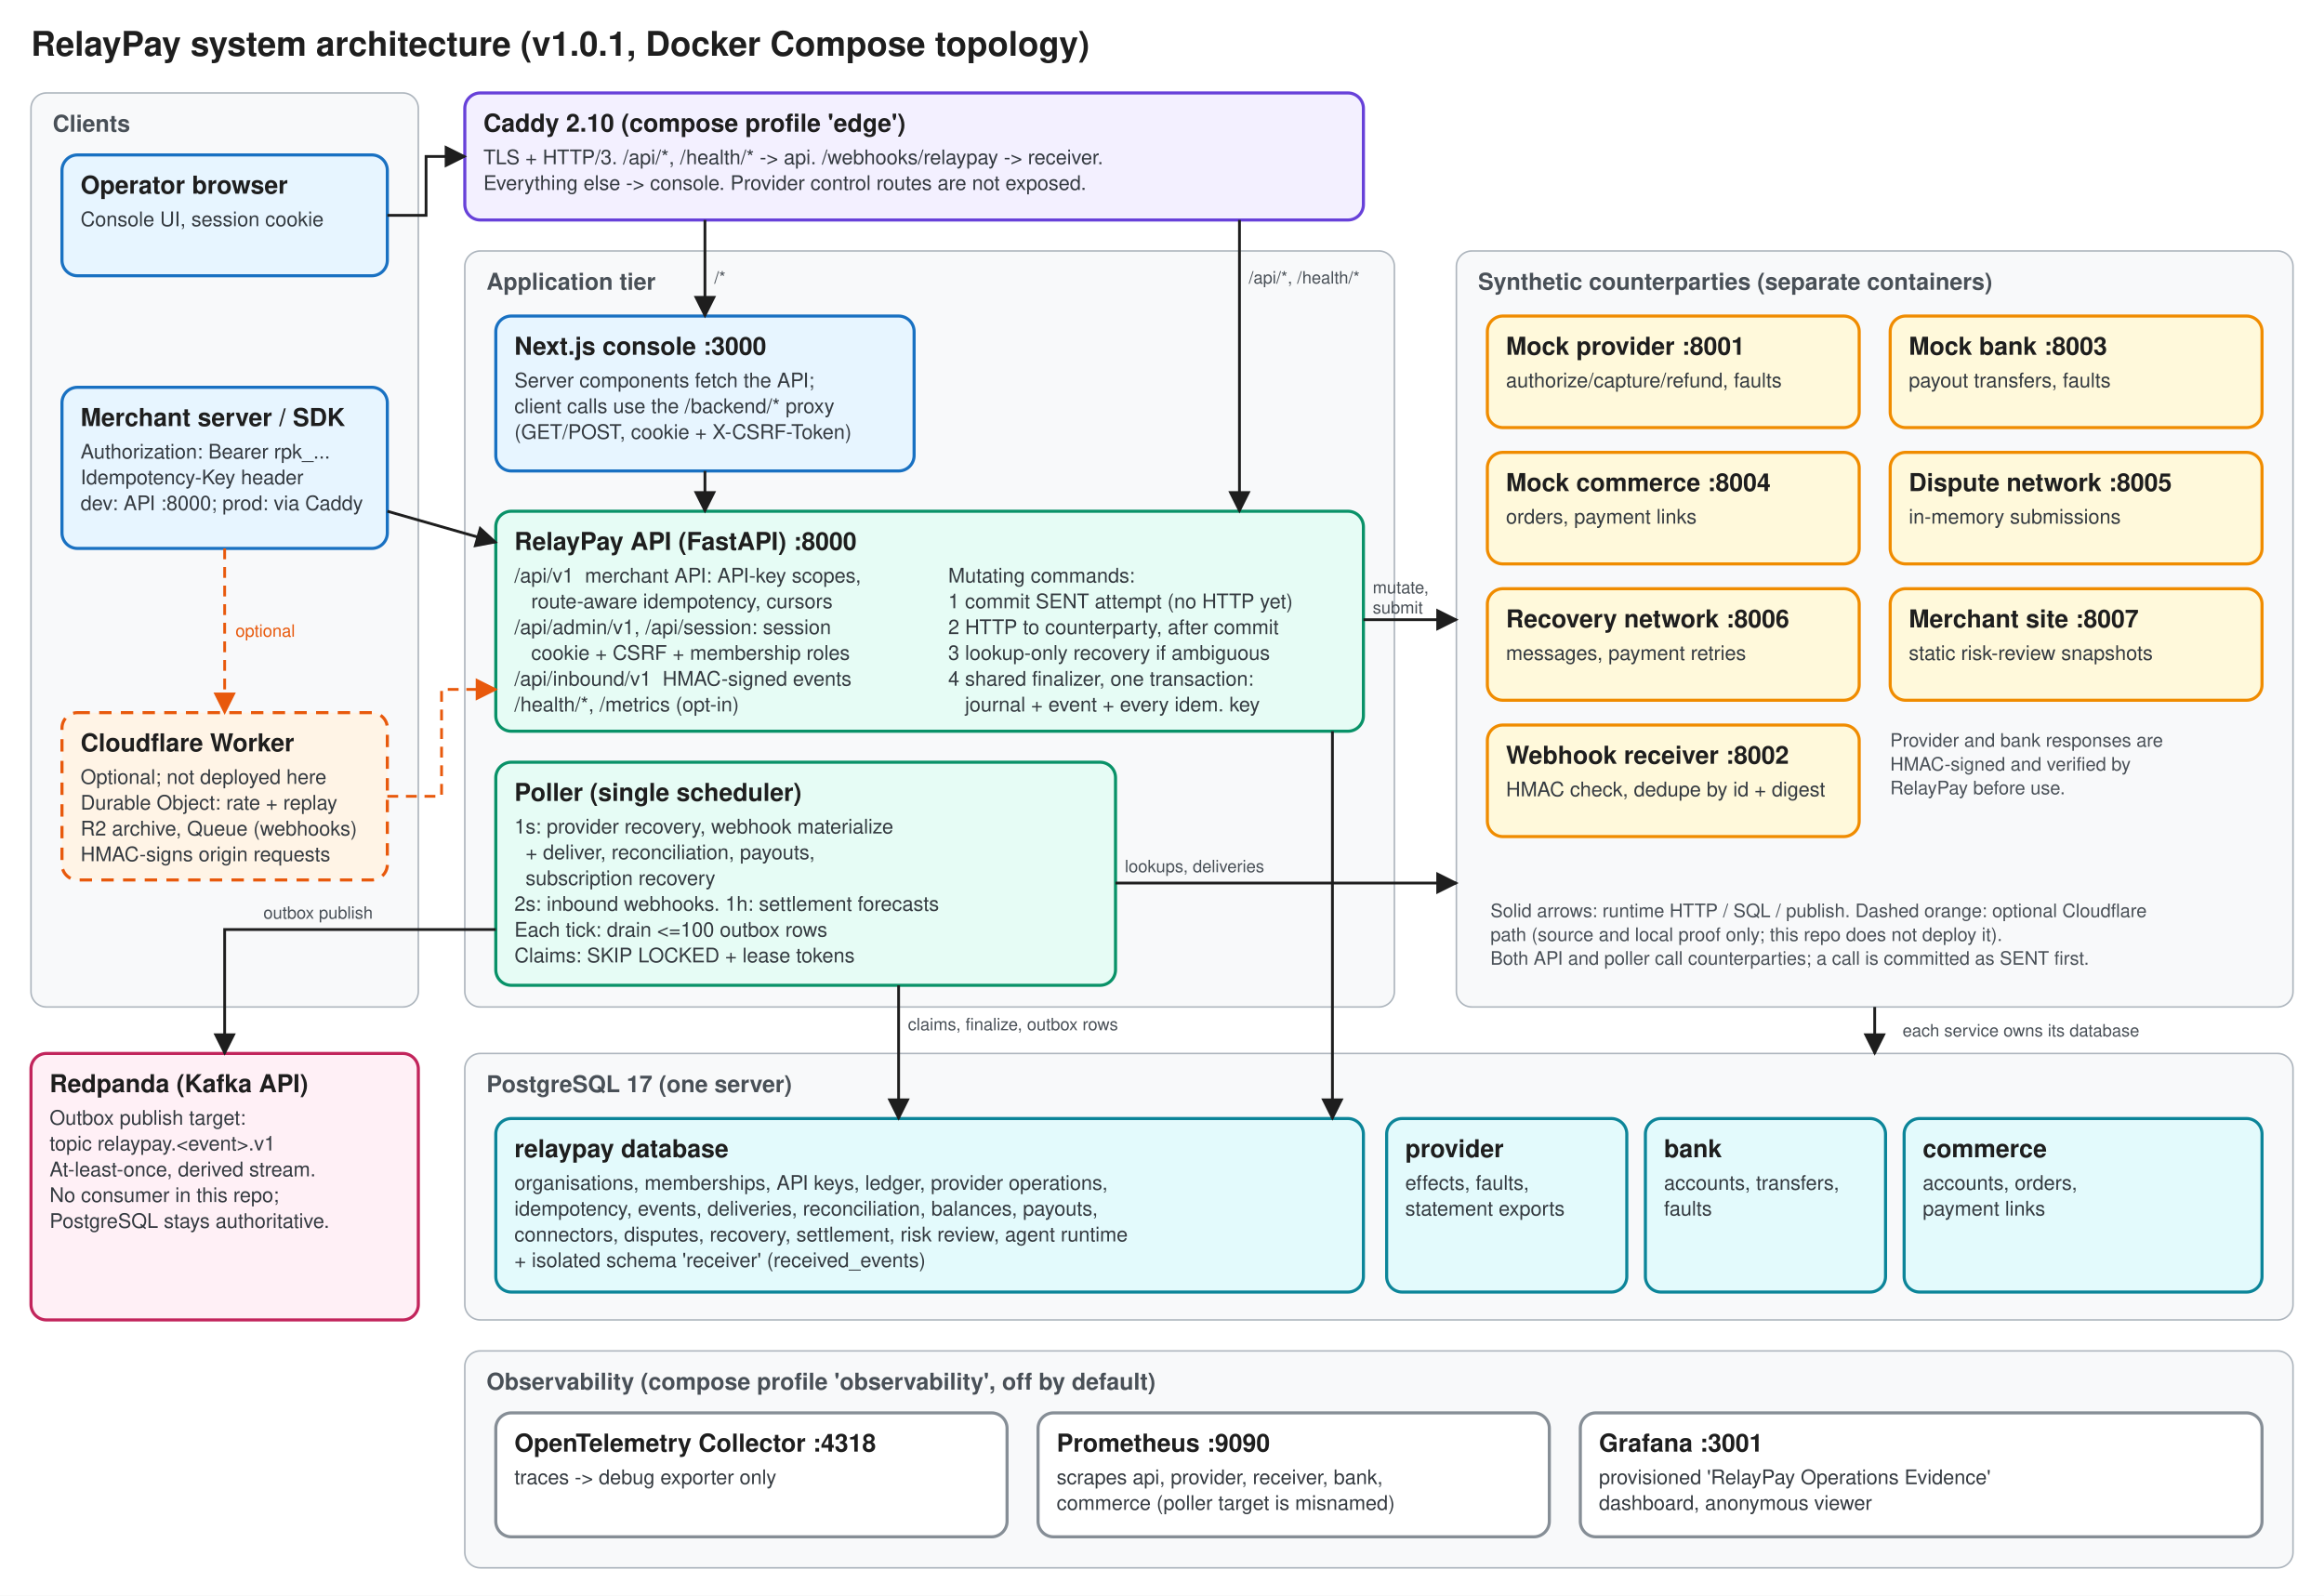
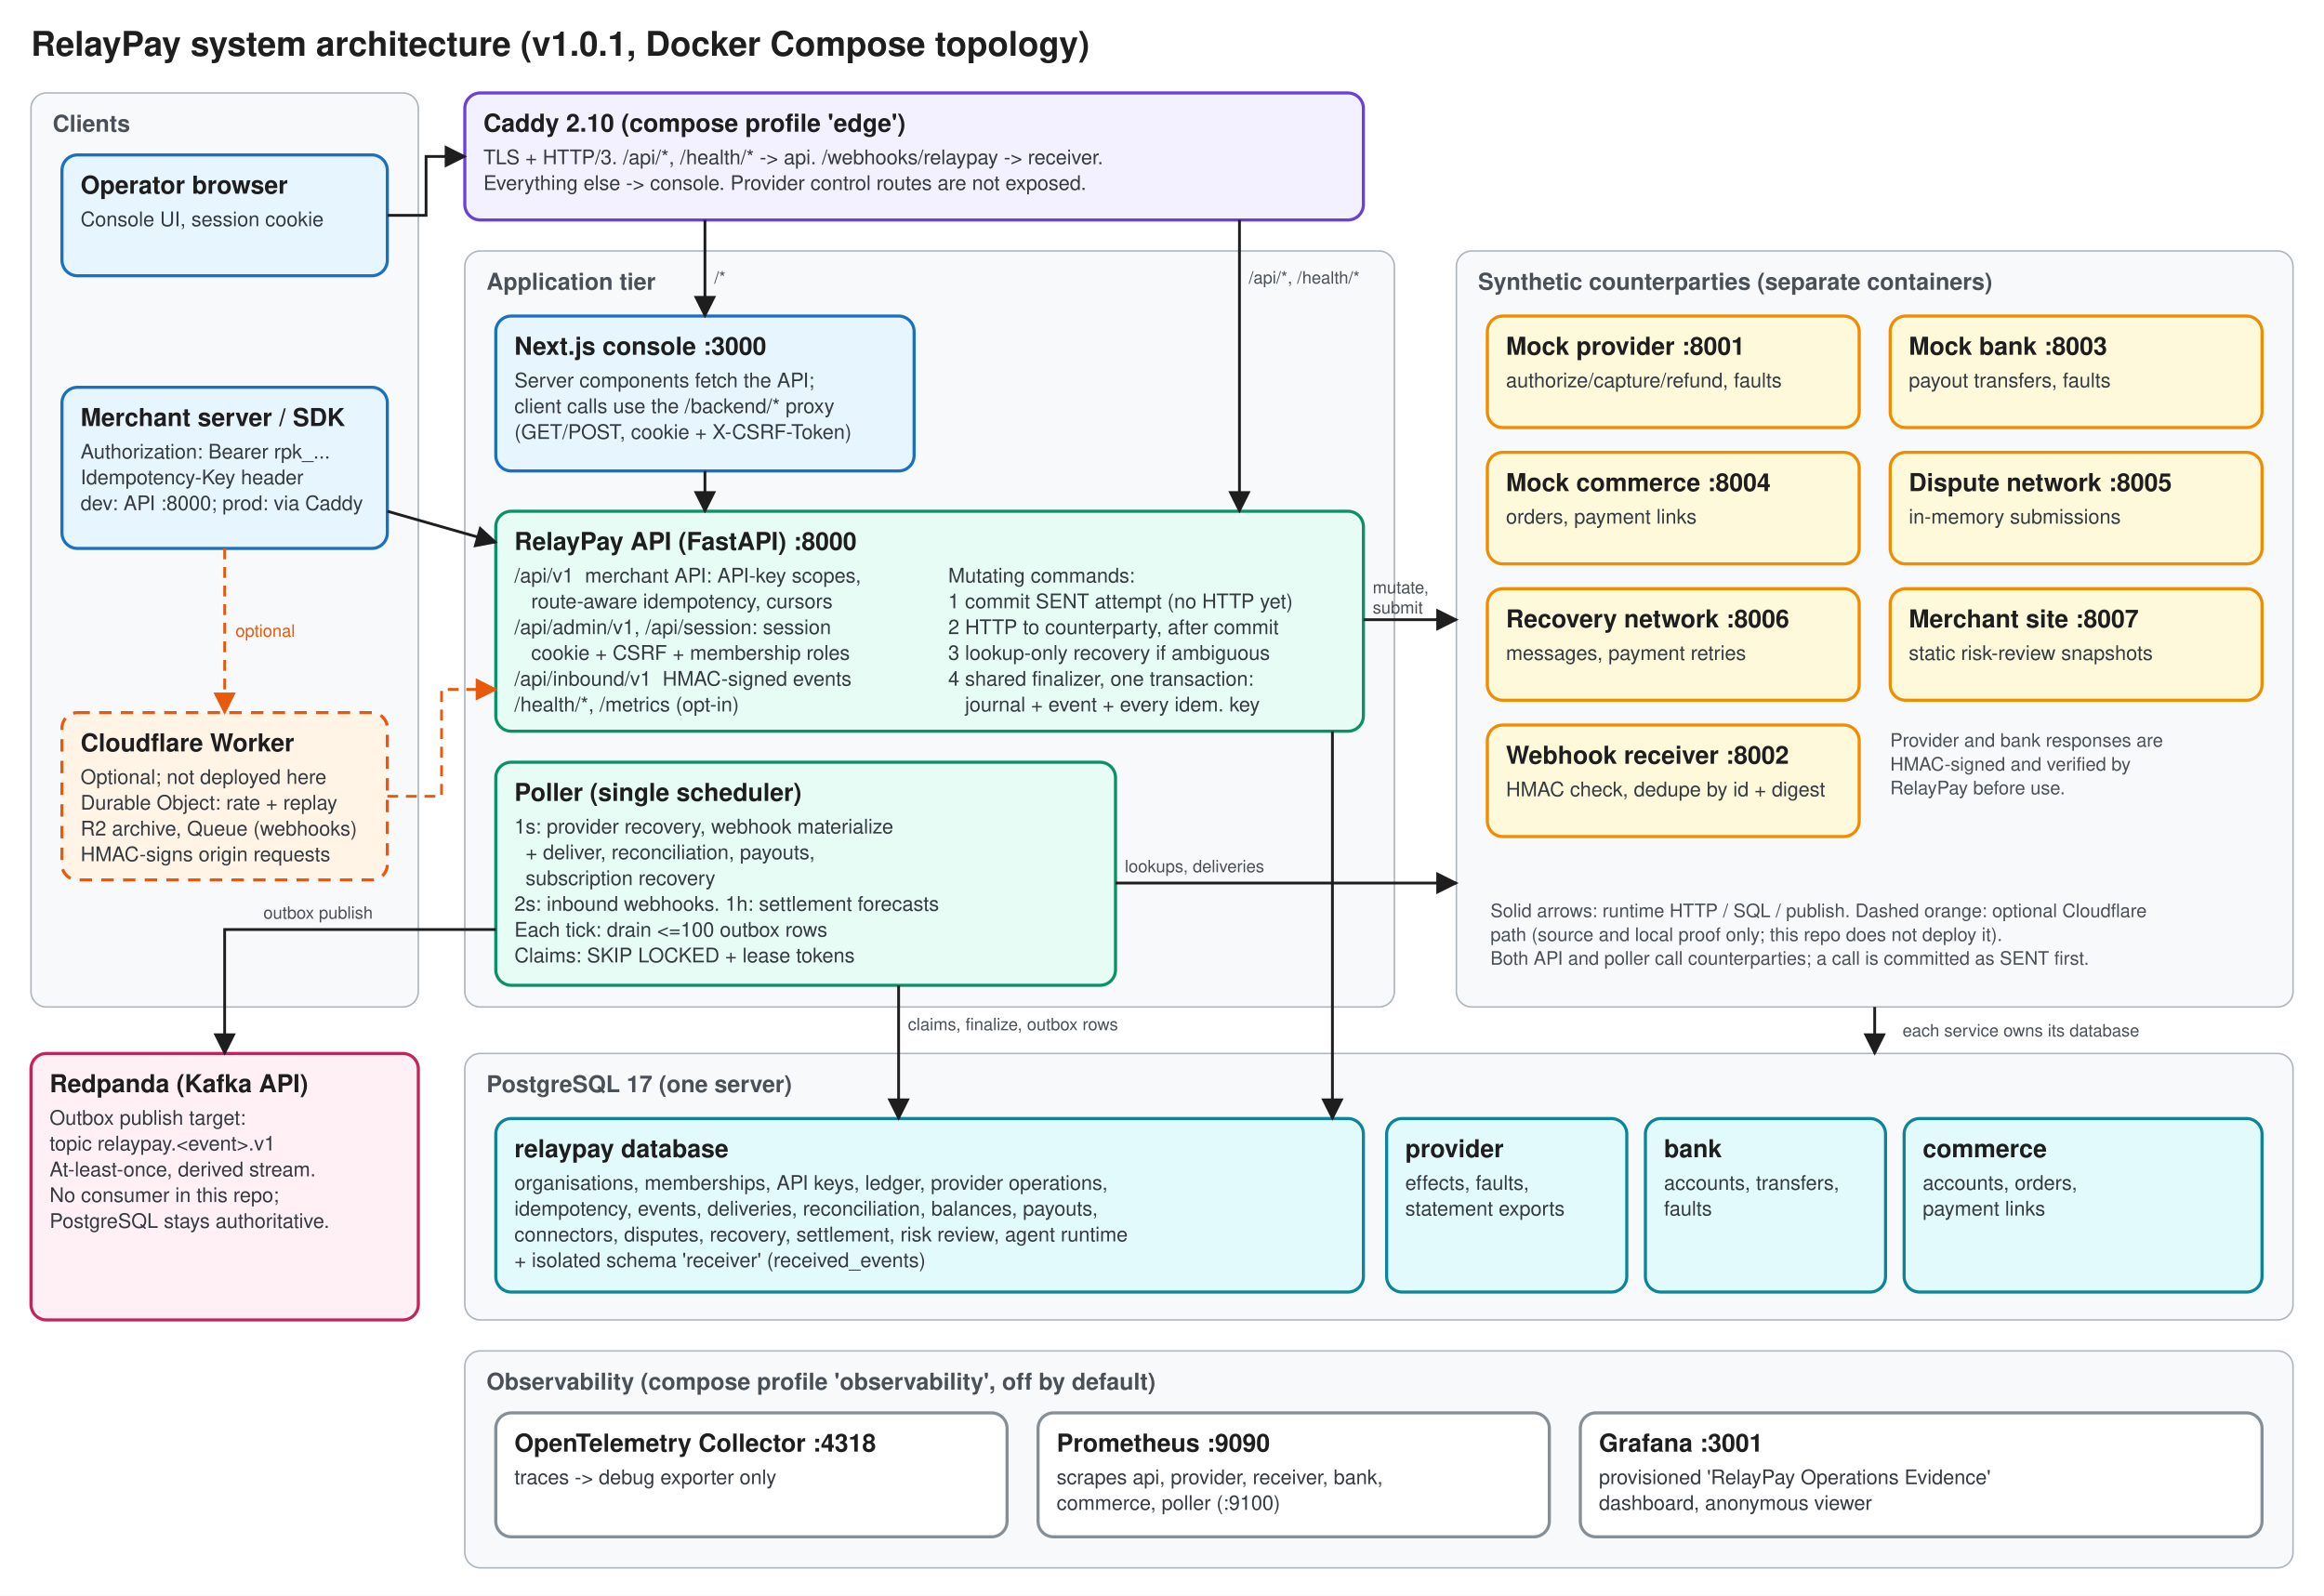
<svg xmlns="http://www.w3.org/2000/svg" viewBox="0 0 1500 1030" width="1500" height="1030" font-family="-apple-system, 'Segoe UI', Helvetica, Arial, sans-serif">
  <defs>
    <marker id="ah" viewBox="0 0 10 10" refX="9" refY="5" markerWidth="8" markerHeight="8" orient="auto-start-reverse">
      <path d="M0,0 L10,5 L0,10 z" fill="#1e1e1e" />
    </marker>
    <marker id="ao" viewBox="0 0 10 10" refX="9" refY="5" markerWidth="8" markerHeight="8" orient="auto-start-reverse">
      <path d="M0,0 L10,5 L0,10 z" fill="#e8590c" />
    </marker>
    <marker id="ag" viewBox="0 0 10 10" refX="9" refY="5" markerWidth="8" markerHeight="8" orient="auto-start-reverse">
      <path d="M0,0 L10,5 L0,10 z" fill="#868e96" />
    </marker>
  </defs>
  <rect width="1500" height="1030" fill="#ffffff" />
  <text x="20" y="36.0" font-size="22" font-weight="700" fill="#1e1e1e" xml:space="preserve">RelayPay system architecture (v1.0.1, Docker Compose topology)</text>
  <rect x="20" y="60" width="250" height="590" rx="10" fill="#f8f9fa" stroke="#adb5bd" stroke-width="1" />
  <text x="34" y="85.0" font-size="15" font-weight="700" fill="#495057" xml:space="preserve">Clients</text>
  <rect x="40" y="100" width="210" height="78" rx="10" fill="#e7f5ff" stroke="#1971c2" stroke-width="2" />
  <text x="52" y="125.0" font-size="16" font-weight="700" fill="#1e1e1e" xml:space="preserve">Operator browser</text>
  <text x="52" y="146.0" font-size="13" font-weight="400" fill="#343a40" xml:space="preserve">Console UI, session cookie</text>
  <rect x="40" y="250" width="210" height="104" rx="10" fill="#e7f5ff" stroke="#1971c2" stroke-width="2" />
  <text x="52" y="275.0" font-size="16" font-weight="700" fill="#1e1e1e" xml:space="preserve">Merchant server / SDK</text>
  <text x="52" y="296.0" font-size="13" font-weight="400" fill="#343a40" xml:space="preserve">Authorization: Bearer rpk_...</text>
  <text x="52" y="312.6" font-size="13" font-weight="400" fill="#343a40" xml:space="preserve">Idempotency-Key header</text>
  <text x="52" y="329.3" font-size="13" font-weight="400" fill="#343a40" xml:space="preserve">dev: API :8000; prod: via Caddy</text>
  <rect x="40" y="460" width="210" height="108" rx="10" fill="#fff4e6" stroke="#e8590c" stroke-width="2" stroke-dasharray="8 6" />
  <text x="52" y="485.0" font-size="16" font-weight="700" fill="#1e1e1e" xml:space="preserve">Cloudflare Worker</text>
  <text x="52" y="506.0" font-size="13" font-weight="400" fill="#343a40" xml:space="preserve">Optional; not deployed here</text>
  <text x="52" y="522.6" font-size="13" font-weight="400" fill="#343a40" xml:space="preserve">Durable Object: rate + replay</text>
  <text x="52" y="539.3" font-size="13" font-weight="400" fill="#343a40" xml:space="preserve">R2 archive, Queue (webhooks)</text>
  <text x="52" y="555.9" font-size="13" font-weight="400" fill="#343a40" xml:space="preserve">HMAC-signs origin requests</text>
  <rect x="300" y="60" width="580" height="82" rx="10" fill="#f3f0ff" stroke="#6741d9" stroke-width="2" />
  <text x="312" y="85.0" font-size="16" font-weight="700" fill="#1e1e1e" xml:space="preserve">Caddy 2.10 (compose profile 'edge')</text>
  <text x="312" y="106.0" font-size="13" font-weight="400" fill="#343a40" xml:space="preserve">TLS + HTTP/3. /api/*, /health/* -&gt; api. /webhooks/relaypay -&gt; receiver.</text>
  <text x="312" y="122.6" font-size="13" font-weight="400" fill="#343a40" xml:space="preserve">Everything else -&gt; console. Provider control routes are not exposed.</text>
  <rect x="300" y="162" width="600" height="488" rx="10" fill="#f8f9fa" stroke="#adb5bd" stroke-width="1" />
  <text x="314" y="187.0" font-size="15" font-weight="700" fill="#495057" xml:space="preserve">Application tier</text>
  <rect x="320" y="204" width="270" height="100" rx="10" fill="#e7f5ff" stroke="#1971c2" stroke-width="2" />
  <text x="332" y="229.0" font-size="16" font-weight="700" fill="#1e1e1e" xml:space="preserve">Next.js console :3000</text>
  <text x="332" y="250.0" font-size="13" font-weight="400" fill="#343a40" xml:space="preserve">Server components fetch the API;</text>
  <text x="332" y="266.6" font-size="13" font-weight="400" fill="#343a40" xml:space="preserve">client calls use the /backend/* proxy</text>
  <text x="332" y="283.3" font-size="13" font-weight="400" fill="#343a40" xml:space="preserve">(GET/POST, cookie + X-CSRF-Token)</text>
  <rect x="320" y="330" width="560" height="142" rx="10" fill="#e6fcf5" stroke="#099268" stroke-width="2" />
  <text x="332" y="355.0" font-size="16" font-weight="700" fill="#1e1e1e" xml:space="preserve">RelayPay API (FastAPI) :8000</text>
  <text x="332" y="376.0" font-size="13" font-weight="400" fill="#343a40" xml:space="preserve">/api/v1  merchant API: API-key scopes,</text>
  <text x="332" y="392.6" font-size="13" font-weight="400" fill="#343a40" xml:space="preserve">   route-aware idempotency, cursors</text>
  <text x="332" y="409.3" font-size="13" font-weight="400" fill="#343a40" xml:space="preserve">/api/admin/v1, /api/session: session</text>
  <text x="332" y="425.9" font-size="13" font-weight="400" fill="#343a40" xml:space="preserve">   cookie + CSRF + membership roles</text>
  <text x="332" y="442.6" font-size="13" font-weight="400" fill="#343a40" xml:space="preserve">/api/inbound/v1  HMAC-signed events</text>
  <text x="332" y="459.2" font-size="13" font-weight="400" fill="#343a40" xml:space="preserve">/health/*, /metrics (opt-in)</text>
  <text x="612" y="376.0" font-size="13" font-weight="400" fill="#343a40" xml:space="preserve">Mutating commands:</text>
  <text x="612" y="392.6" font-size="13" font-weight="400" fill="#343a40" xml:space="preserve">1 commit SENT attempt (no HTTP yet)</text>
  <text x="612" y="409.3" font-size="13" font-weight="400" fill="#343a40" xml:space="preserve">2 HTTP to counterparty, after commit</text>
  <text x="612" y="425.9" font-size="13" font-weight="400" fill="#343a40" xml:space="preserve">3 lookup-only recovery if ambiguous</text>
  <text x="612" y="442.6" font-size="13" font-weight="400" fill="#343a40" xml:space="preserve">4 shared finalizer, one transaction:</text>
  <text x="612" y="459.2" font-size="13" font-weight="400" fill="#343a40" xml:space="preserve">   journal + event + every idem. key</text>
  <rect x="320" y="492" width="400" height="144" rx="10" fill="#e6fcf5" stroke="#099268" stroke-width="2" />
  <text x="332" y="517.0" font-size="16" font-weight="700" fill="#1e1e1e" xml:space="preserve">Poller (single scheduler)</text>
  <text x="332" y="538.0" font-size="13" font-weight="400" fill="#343a40" xml:space="preserve">1s: provider recovery, webhook materialize</text>
  <text x="332" y="554.6" font-size="13" font-weight="400" fill="#343a40" xml:space="preserve">  + deliver, reconciliation, payouts,</text>
  <text x="332" y="571.3" font-size="13" font-weight="400" fill="#343a40" xml:space="preserve">  subscription recovery</text>
  <text x="332" y="587.9" font-size="13" font-weight="400" fill="#343a40" xml:space="preserve">2s: inbound webhooks. 1h: settlement forecasts</text>
  <text x="332" y="604.6" font-size="13" font-weight="400" fill="#343a40" xml:space="preserve">Each tick: drain &lt;=100 outbox rows</text>
  <text x="332" y="621.2" font-size="13" font-weight="400" fill="#343a40" xml:space="preserve">Claims: SKIP LOCKED + lease tokens</text>
  <rect x="940" y="162" width="540" height="488" rx="10" fill="#f8f9fa" stroke="#adb5bd" stroke-width="1" />
  <text x="954" y="187.0" font-size="15" font-weight="700" fill="#495057" xml:space="preserve">Synthetic counterparties (separate containers)</text>
  <rect x="960" y="204" width="240" height="72" rx="10" fill="#fff9db" stroke="#f08c00" stroke-width="2" />
  <text x="972" y="229.0" font-size="16" font-weight="700" fill="#1e1e1e" xml:space="preserve">Mock provider :8001</text>
  <text x="972" y="250.0" font-size="13" font-weight="400" fill="#343a40" xml:space="preserve">authorize/capture/refund, faults</text>
  <rect x="1220" y="204" width="240" height="72" rx="10" fill="#fff9db" stroke="#f08c00" stroke-width="2" />
  <text x="1232" y="229.0" font-size="16" font-weight="700" fill="#1e1e1e" xml:space="preserve">Mock bank :8003</text>
  <text x="1232" y="250.0" font-size="13" font-weight="400" fill="#343a40" xml:space="preserve">payout transfers, faults</text>
  <rect x="960" y="292" width="240" height="72" rx="10" fill="#fff9db" stroke="#f08c00" stroke-width="2" />
  <text x="972" y="317.0" font-size="16" font-weight="700" fill="#1e1e1e" xml:space="preserve">Mock commerce :8004</text>
  <text x="972" y="338.0" font-size="13" font-weight="400" fill="#343a40" xml:space="preserve">orders, payment links</text>
  <rect x="1220" y="292" width="240" height="72" rx="10" fill="#fff9db" stroke="#f08c00" stroke-width="2" />
  <text x="1232" y="317.0" font-size="16" font-weight="700" fill="#1e1e1e" xml:space="preserve">Dispute network :8005</text>
  <text x="1232" y="338.0" font-size="13" font-weight="400" fill="#343a40" xml:space="preserve">in-memory submissions</text>
  <rect x="960" y="380" width="240" height="72" rx="10" fill="#fff9db" stroke="#f08c00" stroke-width="2" />
  <text x="972" y="405.0" font-size="16" font-weight="700" fill="#1e1e1e" xml:space="preserve">Recovery network :8006</text>
  <text x="972" y="426.0" font-size="13" font-weight="400" fill="#343a40" xml:space="preserve">messages, payment retries</text>
  <rect x="1220" y="380" width="240" height="72" rx="10" fill="#fff9db" stroke="#f08c00" stroke-width="2" />
  <text x="1232" y="405.0" font-size="16" font-weight="700" fill="#1e1e1e" xml:space="preserve">Merchant site :8007</text>
  <text x="1232" y="426.0" font-size="13" font-weight="400" fill="#343a40" xml:space="preserve">static risk-review snapshots</text>
  <rect x="960" y="468" width="240" height="72" rx="10" fill="#fff9db" stroke="#f08c00" stroke-width="2" />
  <text x="972" y="493.0" font-size="16" font-weight="700" fill="#1e1e1e" xml:space="preserve">Webhook receiver :8002</text>
  <text x="972" y="514.0" font-size="13" font-weight="400" fill="#343a40" xml:space="preserve">HMAC check, dedupe by id + digest</text>
  <text x="1220" y="482.0" font-size="12" font-weight="400" fill="#495057" xml:space="preserve">Provider and bank responses are</text>
  <text x="1220" y="497.4" font-size="12" font-weight="400" fill="#495057" xml:space="preserve">HMAC-signed and verified by</text>
  <text x="1220" y="512.7" font-size="12" font-weight="400" fill="#495057" xml:space="preserve">RelayPay before use.</text>
  <text x="962" y="592.0" font-size="12" font-weight="400" fill="#495057" xml:space="preserve">Solid arrows: runtime HTTP / SQL / publish. Dashed orange: optional Cloudflare</text>
  <text x="962" y="607.4" font-size="12" font-weight="400" fill="#495057" xml:space="preserve">path (source and local proof only; this repo does not deploy it).</text>
  <text x="962" y="622.7" font-size="12" font-weight="400" fill="#495057" xml:space="preserve">Both API and poller call counterparties; a call is committed as SENT first.</text>
  <rect x="300" y="680" width="1180" height="172" rx="10" fill="#f8f9fa" stroke="#adb5bd" stroke-width="1" />
  <text x="314" y="705.0" font-size="15" font-weight="700" fill="#495057" xml:space="preserve">PostgreSQL 17 (one server)</text>
  <rect x="320" y="722" width="560" height="112" rx="10" fill="#e3fafc" stroke="#0c8599" stroke-width="2" />
  <text x="332" y="747.0" font-size="16" font-weight="700" fill="#1e1e1e" xml:space="preserve">relaypay database</text>
  <text x="332" y="768.0" font-size="13" font-weight="400" fill="#343a40" xml:space="preserve">organisations, memberships, API keys, ledger, provider operations,</text>
  <text x="332" y="784.6" font-size="13" font-weight="400" fill="#343a40" xml:space="preserve">idempotency, events, deliveries, reconciliation, balances, payouts,</text>
  <text x="332" y="801.3" font-size="13" font-weight="400" fill="#343a40" xml:space="preserve">connectors, disputes, recovery, settlement, risk review, agent runtime</text>
  <text x="332" y="817.9" font-size="13" font-weight="400" fill="#343a40" xml:space="preserve">+ isolated schema 'receiver' (received_events)</text>
  <rect x="895" y="722" width="155" height="112" rx="10" fill="#e3fafc" stroke="#0c8599" stroke-width="2" />
  <text x="907" y="747.0" font-size="16" font-weight="700" fill="#1e1e1e" xml:space="preserve">provider</text>
  <text x="907" y="768.0" font-size="13" font-weight="400" fill="#343a40" xml:space="preserve">effects, faults,</text>
  <text x="907" y="784.6" font-size="13" font-weight="400" fill="#343a40" xml:space="preserve">statement exports</text>
  <rect x="1062" y="722" width="155" height="112" rx="10" fill="#e3fafc" stroke="#0c8599" stroke-width="2" />
  <text x="1074" y="747.0" font-size="16" font-weight="700" fill="#1e1e1e" xml:space="preserve">bank</text>
  <text x="1074" y="768.0" font-size="13" font-weight="400" fill="#343a40" xml:space="preserve">accounts, transfers,</text>
  <text x="1074" y="784.6" font-size="13" font-weight="400" fill="#343a40" xml:space="preserve">faults</text>
  <rect x="1229" y="722" width="231" height="112" rx="10" fill="#e3fafc" stroke="#0c8599" stroke-width="2" />
  <text x="1241" y="747.0" font-size="16" font-weight="700" fill="#1e1e1e" xml:space="preserve">commerce</text>
  <text x="1241" y="768.0" font-size="13" font-weight="400" fill="#343a40" xml:space="preserve">accounts, orders,</text>
  <text x="1241" y="784.6" font-size="13" font-weight="400" fill="#343a40" xml:space="preserve">payment links</text>
  <rect x="20" y="680" width="250" height="172" rx="10" fill="#fff0f6" stroke="#c2255c" stroke-width="2" />
  <text x="32" y="705.0" font-size="16" font-weight="700" fill="#1e1e1e" xml:space="preserve">Redpanda (Kafka API)</text>
  <text x="32" y="726.0" font-size="13" font-weight="400" fill="#343a40" xml:space="preserve">Outbox publish target:</text>
  <text x="32" y="742.6" font-size="13" font-weight="400" fill="#343a40" xml:space="preserve">topic relaypay.&lt;event&gt;.v1</text>
  <text x="32" y="759.3" font-size="13" font-weight="400" fill="#343a40" xml:space="preserve">At-least-once, derived stream.</text>
  <text x="32" y="775.9" font-size="13" font-weight="400" fill="#343a40" xml:space="preserve">No consumer in this repo;</text>
  <text x="32" y="792.6" font-size="13" font-weight="400" fill="#343a40" xml:space="preserve">PostgreSQL stays authoritative.</text>
  <rect x="300" y="872" width="1180" height="140" rx="10" fill="#f8f9fa" stroke="#adb5bd" stroke-width="1" />
  <text x="314" y="897.0" font-size="15" font-weight="700" fill="#495057" xml:space="preserve">Observability (compose profile 'observability', off by default)</text>
  <rect x="320" y="912" width="330" height="80" rx="10" fill="#ffffff" stroke="#868e96" stroke-width="2" />
  <text x="332" y="937.0" font-size="16" font-weight="700" fill="#1e1e1e" xml:space="preserve">OpenTelemetry Collector :4318</text>
  <text x="332" y="958.0" font-size="13" font-weight="400" fill="#343a40" xml:space="preserve">traces -&gt; debug exporter only</text>
  <rect x="670" y="912" width="330" height="80" rx="10" fill="#ffffff" stroke="#868e96" stroke-width="2" />
  <text x="682" y="937.0" font-size="16" font-weight="700" fill="#1e1e1e" xml:space="preserve">Prometheus :9090</text>
  <text x="682" y="958.0" font-size="13" font-weight="400" fill="#343a40" xml:space="preserve">scrapes api, provider, receiver, bank,</text>
-   <text x="682" y="974.6" font-size="13" font-weight="400" fill="#343a40" xml:space="preserve">commerce (poller target is misnamed)</text>
+   <text x="682" y="974.6" font-size="13" font-weight="400" fill="#343a40" xml:space="preserve">commerce, poller (:9100)</text>
  <rect x="1020" y="912" width="440" height="80" rx="10" fill="#ffffff" stroke="#868e96" stroke-width="2" />
  <text x="1032" y="937.0" font-size="16" font-weight="700" fill="#1e1e1e" xml:space="preserve">Grafana :3001</text>
  <text x="1032" y="958.0" font-size="13" font-weight="400" fill="#343a40" xml:space="preserve">provisioned 'RelayPay Operations Evidence'</text>
  <text x="1032" y="974.6" font-size="13" font-weight="400" fill="#343a40" xml:space="preserve">dashboard, anonymous viewer</text>
  <polyline points="250,139 275,139 275,101 300,101" fill="none" stroke="#1e1e1e" stroke-width="1.8" marker-end="url(#ah)" />
  <polyline points="250,330 320,350" fill="none" stroke="#1e1e1e" stroke-width="1.8" marker-end="url(#ah)" />
  <polyline points="145,354 145,460" fill="none" stroke="#e8590c" stroke-width="1.8" stroke-dasharray="7 5" marker-end="url(#ao)" />
  <text x="152" y="411.0" font-size="11" font-weight="400" fill="#e8590c" xml:space="preserve">optional</text>
  <polyline points="250,514 285,514 285,445 320,445" fill="none" stroke="#e8590c" stroke-width="1.8" stroke-dasharray="7 5" marker-end="url(#ao)" />
  <polyline points="455,142 455,204" fill="none" stroke="#1e1e1e" stroke-width="1.8" marker-end="url(#ah)" />
  <text x="461" y="183.0" font-size="11" font-weight="400" fill="#495057" xml:space="preserve">/*</text>
  <polyline points="800,142 800,330" fill="none" stroke="#1e1e1e" stroke-width="1.8" marker-end="url(#ah)" />
  <text x="806" y="183.0" font-size="11" font-weight="400" fill="#495057" xml:space="preserve">/api/*, /health/*</text>
  <polyline points="455,304 455,330" fill="none" stroke="#1e1e1e" stroke-width="1.8" marker-end="url(#ah)" />
  <polyline points="860,472 860,722" fill="none" stroke="#1e1e1e" stroke-width="1.8" marker-end="url(#ah)" />
  <polyline points="580,636 580,722" fill="none" stroke="#1e1e1e" stroke-width="1.8" marker-end="url(#ah)" />
  <text x="586" y="665.0" font-size="11" font-weight="400" fill="#495057" xml:space="preserve">claims, finalize, outbox rows</text>
  <polyline points="880,400 940,400" fill="none" stroke="#1e1e1e" stroke-width="1.8" marker-end="url(#ah)" />
  <text x="886" y="383.0" font-size="11" font-weight="400" fill="#495057" xml:space="preserve">mutate,</text>
  <text x="886" y="396.0" font-size="11" font-weight="400" fill="#495057" xml:space="preserve">submit</text>
  <polyline points="720,570 940,570" fill="none" stroke="#1e1e1e" stroke-width="1.8" marker-end="url(#ah)" />
  <text x="726" y="563.0" font-size="11" font-weight="400" fill="#495057" xml:space="preserve">lookups, deliveries</text>
  <polyline points="1210,650 1210,680" fill="none" stroke="#1e1e1e" stroke-width="1.8" marker-end="url(#ah)" />
  <text x="1228" y="669.0" font-size="11" font-weight="400" fill="#495057" xml:space="preserve">each service owns its database</text>
  <polyline points="320,600 145,600 145,680" fill="none" stroke="#1e1e1e" stroke-width="1.8" marker-end="url(#ah)" />
  <text x="170" y="593.0" font-size="11" font-weight="400" fill="#495057" xml:space="preserve">outbox publish</text>
</svg>
